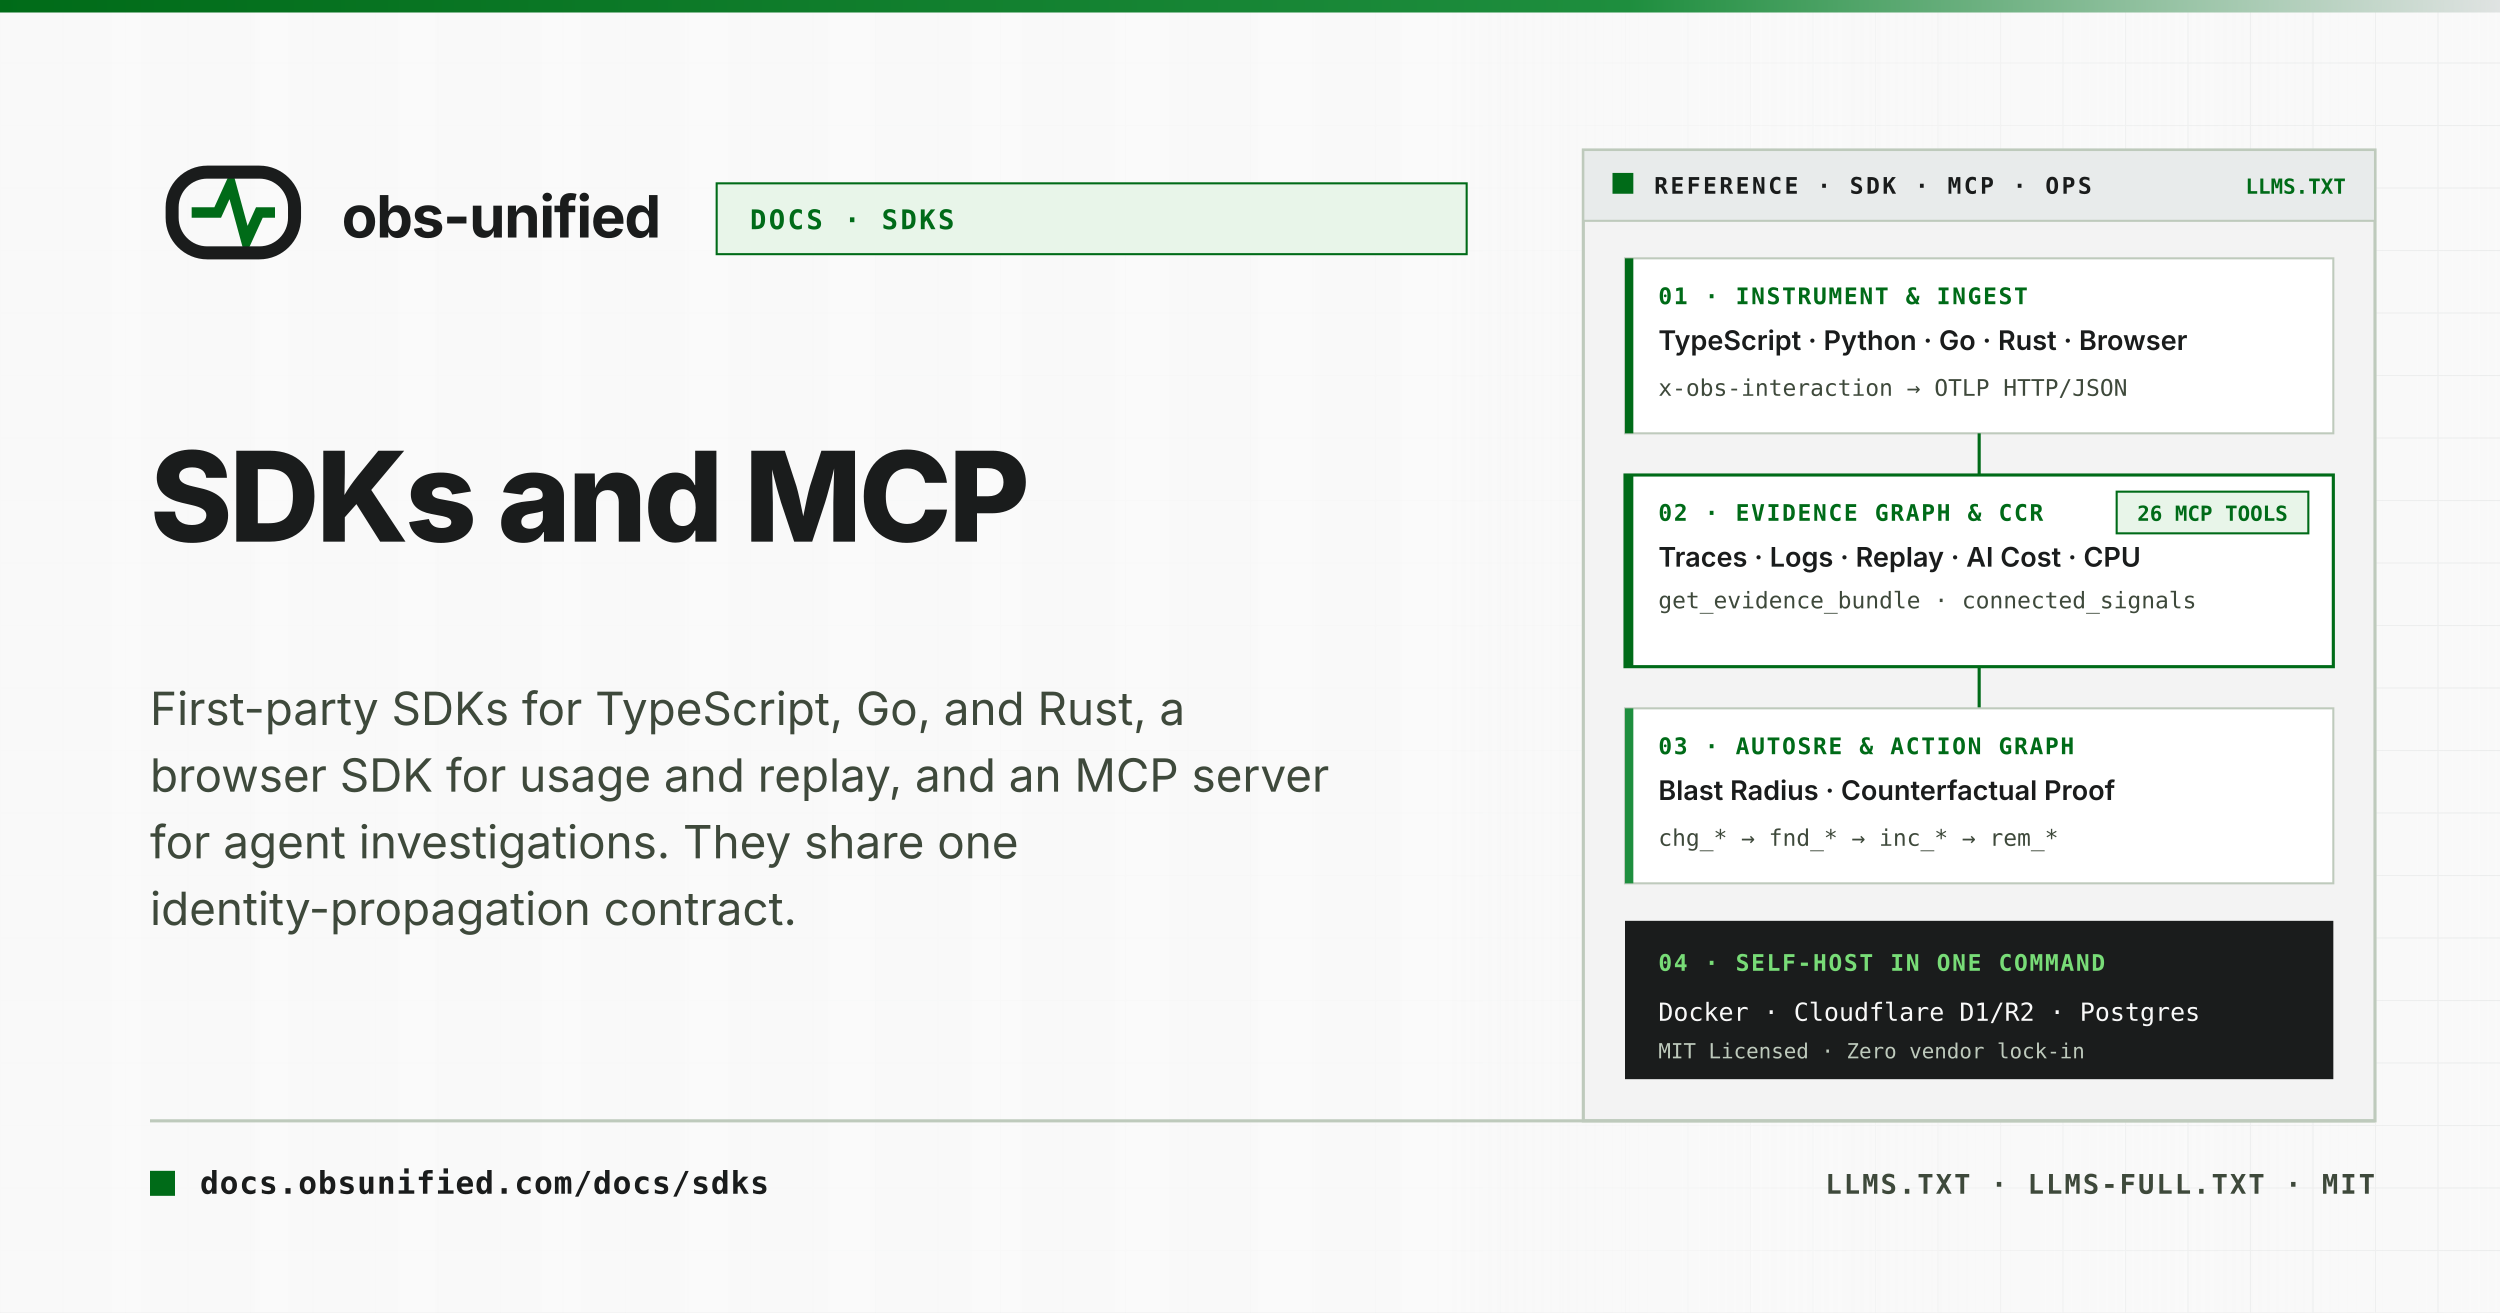
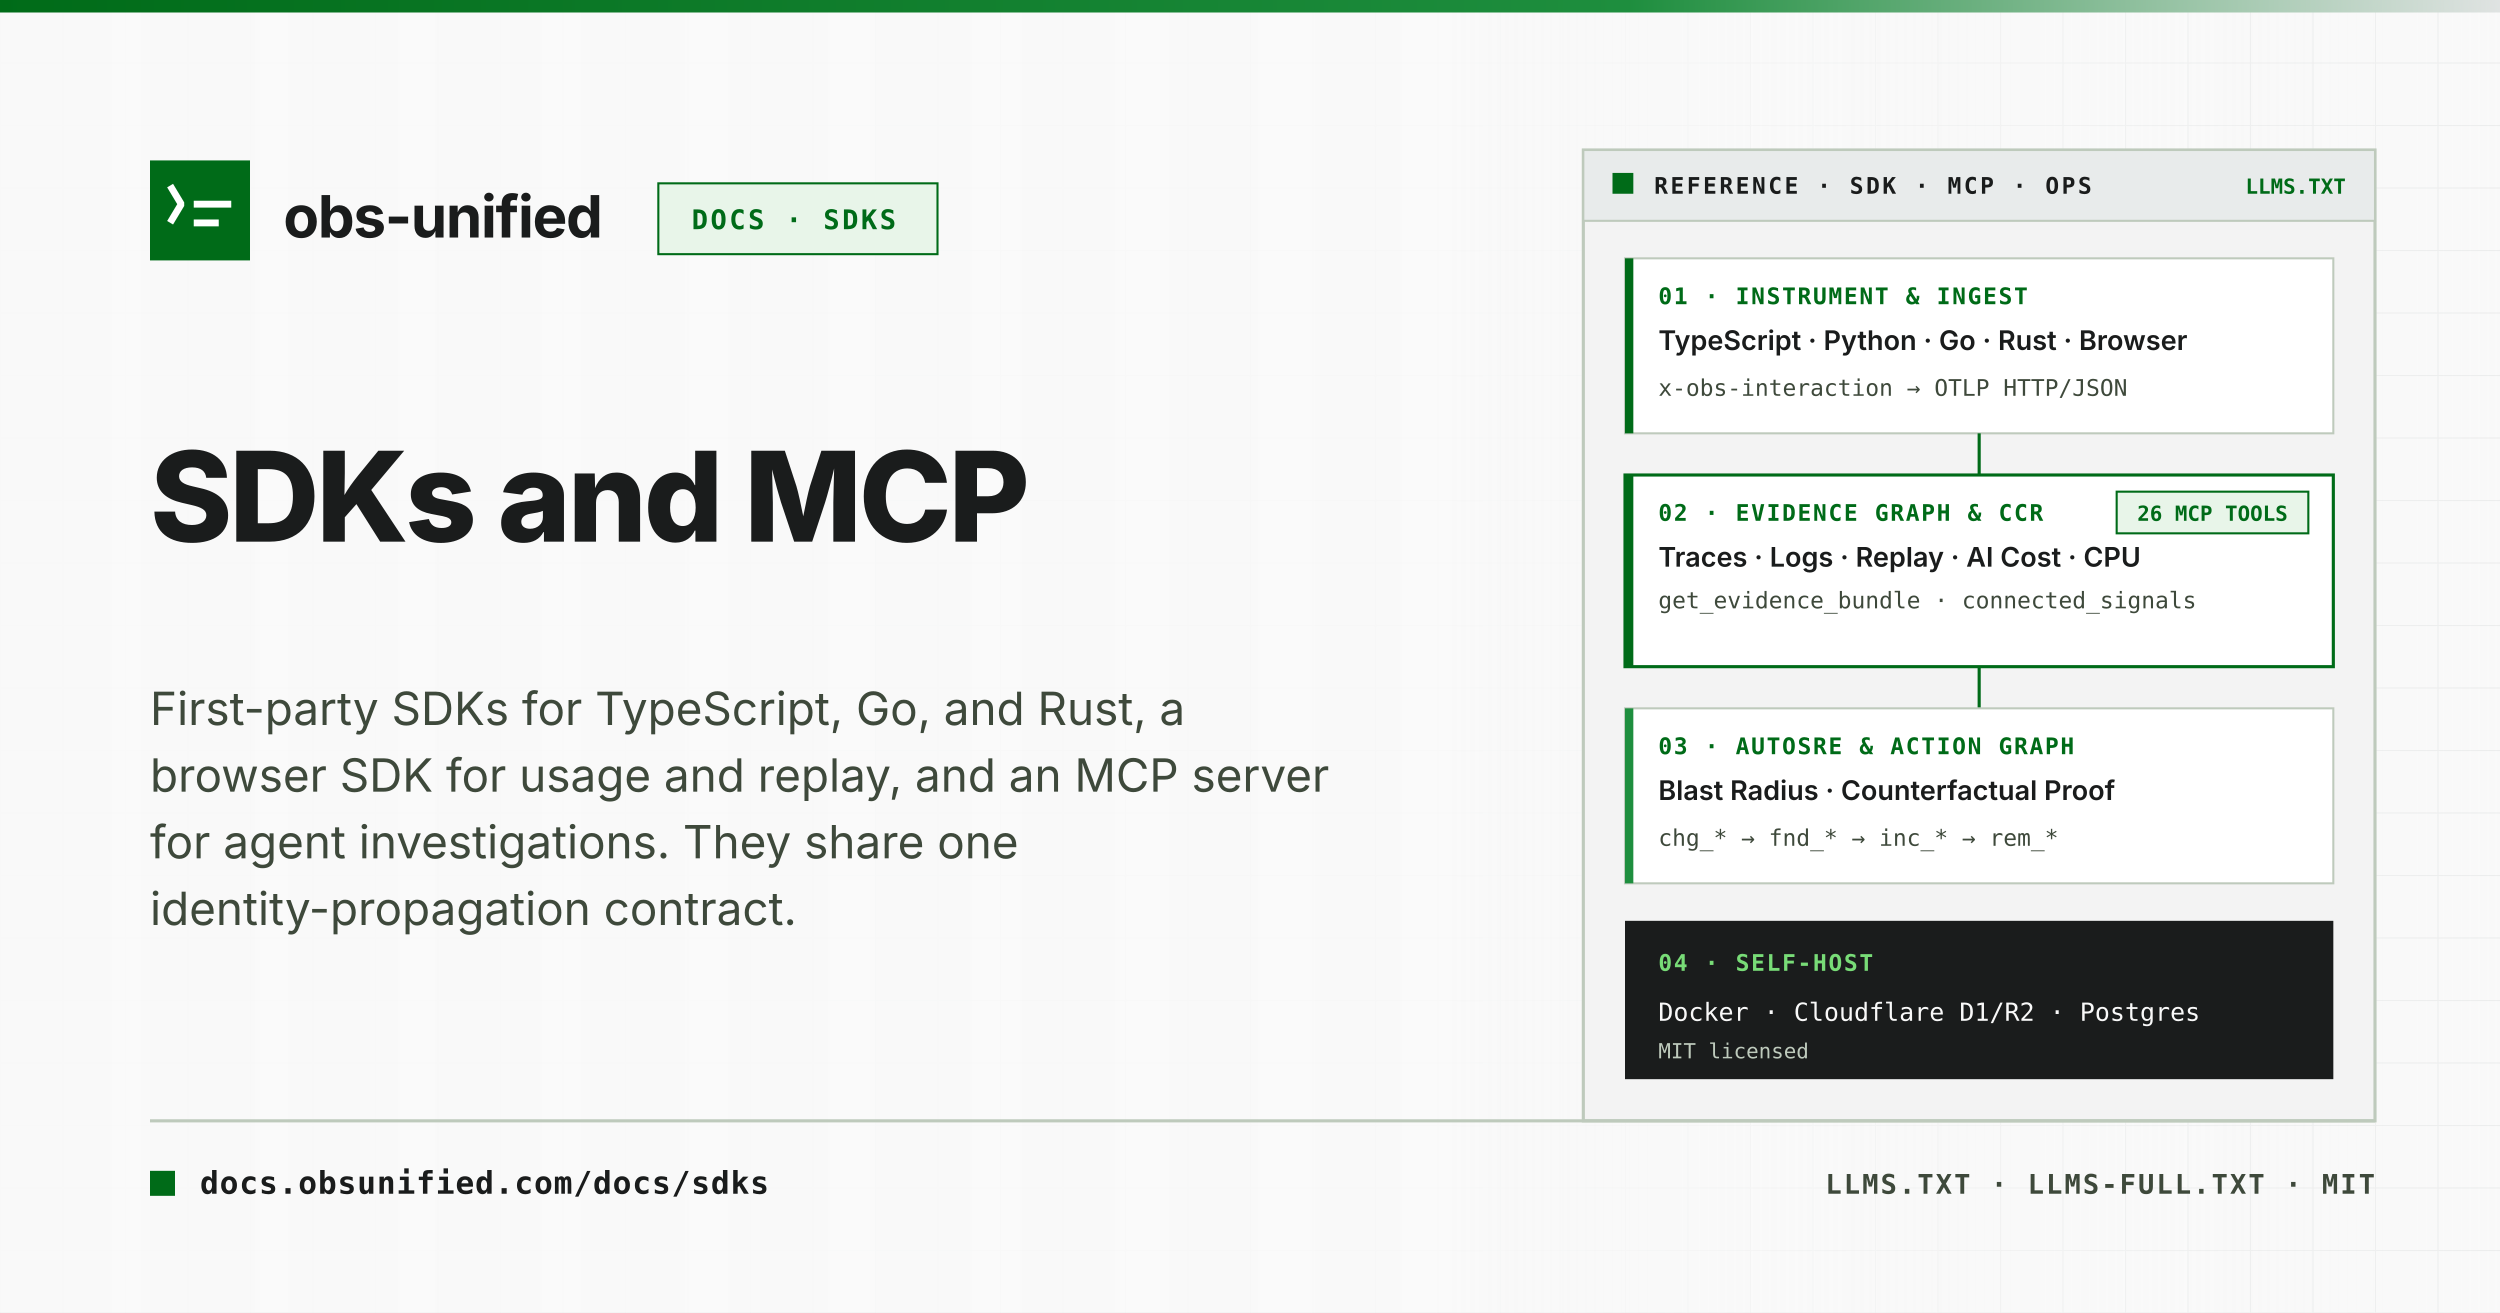
<svg xmlns="http://www.w3.org/2000/svg" viewBox="0 0 1200 630" width="1200" height="630" role="img" aria-label="SDKs and MCP — obs-unified documentation">
  <defs>
    <pattern id="grid" width="30" height="30" patternUnits="userSpaceOnUse">
      <path d="M 30 0 L 0 0 0 30" fill="none" stroke="#E2E4E4" stroke-width="1" />
    </pattern>
    <linearGradient id="surfaceFade" x1="0" y1="0" x2="1" y2="0">
      <stop offset="0%" stop-color="#F9F9F9" stop-opacity="0.97" />
      <stop offset="58%" stop-color="#F9F9F9" stop-opacity="0.93" />
      <stop offset="100%" stop-color="#F9F9F9" stop-opacity="0.45" />
    </linearGradient>
    <linearGradient id="accentBar" x1="0" y1="0" x2="1" y2="0">
      <stop offset="0%" stop-color="#006B18" />
      <stop offset="65%" stop-color="#1E8E3E" />
      <stop offset="100%" stop-color="#E2E4E4" />
    </linearGradient>
  </defs>
  <rect width="1200" height="630" fill="#F9F9F9" />
  <rect width="1200" height="630" fill="url(#grid)" />
  <rect width="1200" height="630" fill="url(#surfaceFade)" />
  <rect x="0" y="0" width="1200" height="6" fill="url(#accentBar)" />
  <g transform="translate(760, 72)">
    <rect x="0" y="0" width="380" height="466" fill="#F3F3F3" stroke="#BECABC" stroke-width="1.5" />
    <rect x="0" y="0" width="380" height="34" fill="#E8EBEB" stroke="#BECABC" stroke-width="1" />
    <rect x="14" y="11" width="10" height="10" fill="#006B18" />
    <text x="34" y="21" font-family="'JetBrains Mono', 'SFMono-Regular', Menlo, monospace" font-size="11" font-weight="700" fill="#1A1C1C" letter-spacing="1.2">REFERENCE · SDK · MCP · OPS</text>
    <text x="366" y="21" text-anchor="end" font-family="'JetBrains Mono', 'SFMono-Regular', Menlo, monospace" font-size="10" font-weight="600" fill="#006B18">LLMS.TXT</text>
    <rect x="20" y="52" width="340" height="84" fill="#FFFFFF" stroke="#BECABC" stroke-width="1" />
    <rect x="20" y="52" width="4" height="84" fill="#006B18" />
    <text x="36" y="74" font-family="'JetBrains Mono', 'SFMono-Regular', Menlo, monospace" font-size="11" font-weight="700" fill="#006B18" letter-spacing="0.8">01 · INSTRUMENT &amp; INGEST</text>
    <text x="36" y="96" font-family="'Inter', -apple-system, sans-serif" font-size="13" font-weight="600" fill="#1A1C1C">TypeScript · Python · Go · Rust · Browser</text>
    <text x="36" y="118" font-family="'JetBrains Mono', 'SFMono-Regular', Menlo, monospace" font-size="11" font-weight="500" fill="#3E493B">x-obs-interaction → OTLP HTTP/JSON</text>
    <line x1="190" y1="136" x2="190" y2="156" stroke="#006B18" stroke-width="1.5" />
    <rect x="20" y="156" width="340" height="92" fill="#FFFFFF" stroke="#006B18" stroke-width="1.5" />
    <rect x="20" y="156" width="4" height="92" fill="#006B18" />
    <text x="36" y="178" font-family="'JetBrains Mono', 'SFMono-Regular', Menlo, monospace" font-size="11" font-weight="700" fill="#006B18" letter-spacing="0.8">02 · EVIDENCE GRAPH &amp; CCR</text>
    <text x="36" y="200" font-family="'Inter', -apple-system, sans-serif" font-size="13" font-weight="600" fill="#1A1C1C">Traces · Logs · Replay · AI Cost · CPU</text>
    <text x="36" y="220" font-family="'JetBrains Mono', 'SFMono-Regular', Menlo, monospace" font-size="11" font-weight="500" fill="#3E493B">get_evidence_bundle · connected_signals</text>
    <rect x="256" y="164" width="92" height="20" fill="#E8F5E9" stroke="#006B18" stroke-width="1" />
    <text x="302" y="178" text-anchor="middle" font-family="'JetBrains Mono', 'SFMono-Regular', Menlo, monospace" font-size="10" font-weight="700" fill="#006B18">26 MCP TOOLS</text>
    <line x1="190" y1="248" x2="190" y2="268" stroke="#006B18" stroke-width="1.5" />
    <rect x="20" y="268" width="340" height="84" fill="#FFFFFF" stroke="#BECABC" stroke-width="1" />
    <rect x="20" y="268" width="4" height="84" fill="#1E8E3E" />
    <text x="36" y="290" font-family="'JetBrains Mono', 'SFMono-Regular', Menlo, monospace" font-size="11" font-weight="700" fill="#006B18" letter-spacing="0.8">03 · AUTOSRE &amp; ACTION GRAPH</text>
    <text x="36" y="312" font-family="'Inter', -apple-system, sans-serif" font-size="13" font-weight="600" fill="#1A1C1C">Blast Radius · Counterfactual Proof</text>
    <text x="36" y="334" font-family="'JetBrains Mono', 'SFMono-Regular', Menlo, monospace" font-size="11" font-weight="500" fill="#3E493B">chg_* → fnd_* → inc_* → rem_*</text>
    <rect x="20" y="370" width="340" height="76" fill="#1A1C1C" />
-     <text x="36" y="394" font-family="'JetBrains Mono', 'SFMono-Regular', Menlo, monospace" font-size="11" font-weight="700" fill="#78DC77" letter-spacing="0.8">04 · SELF-HOST IN ONE COMMAND</text>
+     <text x="36" y="394" font-family="'JetBrains Mono', 'SFMono-Regular', Menlo, monospace" font-size="11" font-weight="700" fill="#78DC77" letter-spacing="0.8">04 · SELF-HOST</text>
    <text x="36" y="418" font-family="'JetBrains Mono', 'SFMono-Regular', Menlo, monospace" font-size="12" font-weight="500" fill="#F9F9F9">Docker · Cloudflare D1/R2 · Postgres</text>
-     <text x="36" y="436" font-family="'JetBrains Mono', 'SFMono-Regular', Menlo, monospace" font-size="10" font-weight="500" fill="#BECABC">MIT Licensed · Zero vendor lock-in</text>
+     <text x="36" y="436" font-family="'JetBrains Mono', 'SFMono-Regular', Menlo, monospace" font-size="10" font-weight="500" fill="#BECABC">MIT licensed</text>
  </g>
  <g transform="translate(72, 72)">
-     <g transform="scale(2.5)">
-       <path d="M9 12H13L15.5 6.5L18.5 17.5L21 12H23" stroke="#006B18" stroke-width="2" stroke-linecap="square" stroke-linejoin="miter" fill="none" />
-       <path fill-rule="evenodd" clip-rule="evenodd" d="M11 3C6.582 3 3 6.582 3 11V13C3 17.418 6.582 21 11 21H21C25.418 21 29 17.418 29 13V11C29 6.582 25.418 3 21 3H11ZM11 5.5C7.962 5.5 5.5 7.962 5.5 11V13C5.5 16.038 7.962 18.5 11 18.5H21C24.038 18.5 26.5 16.038 26.5 13V11C26.5 7.962 24.038 5.5 21 5.5H11Z" fill="#1A1C1C" />
+     <g transform="translate(0, 5) scale(1.5)">
+       <rect width="32" height="32" fill="#006B18" />
+       <path d="M7 9 L10 14 L7 19" fill="none" stroke="#FFFFFF" stroke-width="2.2" stroke-linejoin="bevel" stroke-linecap="square" />
+       <rect x="14" y="12.9" width="12" height="2.2" fill="#FFFFFF" />
+       <rect x="14" y="18.9" width="8" height="2.2" fill="#FFFFFF" />
    </g>
-     <text x="92" y="42" font-family="'Inter', -apple-system, BlinkMacSystemFont, 'Segoe UI', sans-serif" font-size="28" font-weight="700" fill="#1A1C1C" letter-spacing="-0.6">obs-unified</text>
-     <rect x="272" y="16" width="360" height="34" fill="#E8F5E9" stroke="#006B18" stroke-width="1" />
-     <text x="288" y="38" font-family="'JetBrains Mono', 'SFMono-Regular', Menlo, monospace" font-size="13" font-weight="700" fill="#006B18" letter-spacing="1.2">DOCS · SDKS</text>
+     <text x="64" y="42" font-family="'Inter', -apple-system, BlinkMacSystemFont, 'Segoe UI', sans-serif" font-size="28" font-weight="700" fill="#1A1C1C" letter-spacing="-0.6">obs-unified</text>
+     <rect x="244" y="16" width="134" height="34" fill="#E8F5E9" stroke="#006B18" stroke-width="1" />
+     <text x="260" y="38" font-family="'JetBrains Mono', 'SFMono-Regular', Menlo, monospace" font-size="13" font-weight="700" fill="#006B18" letter-spacing="1.2">DOCS · SDKS</text>
  </g>
  <text x="72" y="260" font-family="'Inter', -apple-system, BlinkMacSystemFont, 'Segoe UI', sans-serif" font-size="60" font-weight="800" fill="#1A1C1C" letter-spacing="-1.6">SDKs and MCP</text>
  <text x="72" y="348" font-family="'Inter', -apple-system, BlinkMacSystemFont, 'Segoe UI', sans-serif" font-size="22" font-weight="400" fill="#3E493B">First-party SDKs for TypeScript, Go, and Rust, a</text>
  <text x="72" y="380" font-family="'Inter', -apple-system, BlinkMacSystemFont, 'Segoe UI', sans-serif" font-size="22" font-weight="400" fill="#3E493B">browser SDK for usage and replay, and an MCP server</text>
  <text x="72" y="412" font-family="'Inter', -apple-system, BlinkMacSystemFont, 'Segoe UI', sans-serif" font-size="22" font-weight="400" fill="#3E493B">for agent investigations. They share one</text>
  <text x="72" y="444" font-family="'Inter', -apple-system, BlinkMacSystemFont, 'Segoe UI', sans-serif" font-size="22" font-weight="400" fill="#3E493B">identity-propagation contract.</text>
  <line x1="72" y1="538" x2="1140" y2="538" stroke="#BECABC" stroke-width="1.5" />
  <rect x="72" y="562" width="12" height="12" fill="#006B18" />
  <text x="96" y="573" font-family="'JetBrains Mono', 'SFMono-Regular', Menlo, monospace" font-size="15" font-weight="700" fill="#1A1C1C" letter-spacing="0.4">docs.obsunified.com/docs/sdks</text>
  <text x="1140" y="573" text-anchor="end" font-family="'JetBrains Mono', 'SFMono-Regular', Menlo, monospace" font-size="13" font-weight="600" fill="#3E493B" letter-spacing="1">LLMS.TXT · LLMS-FULL.TXT · MIT</text>
</svg>
